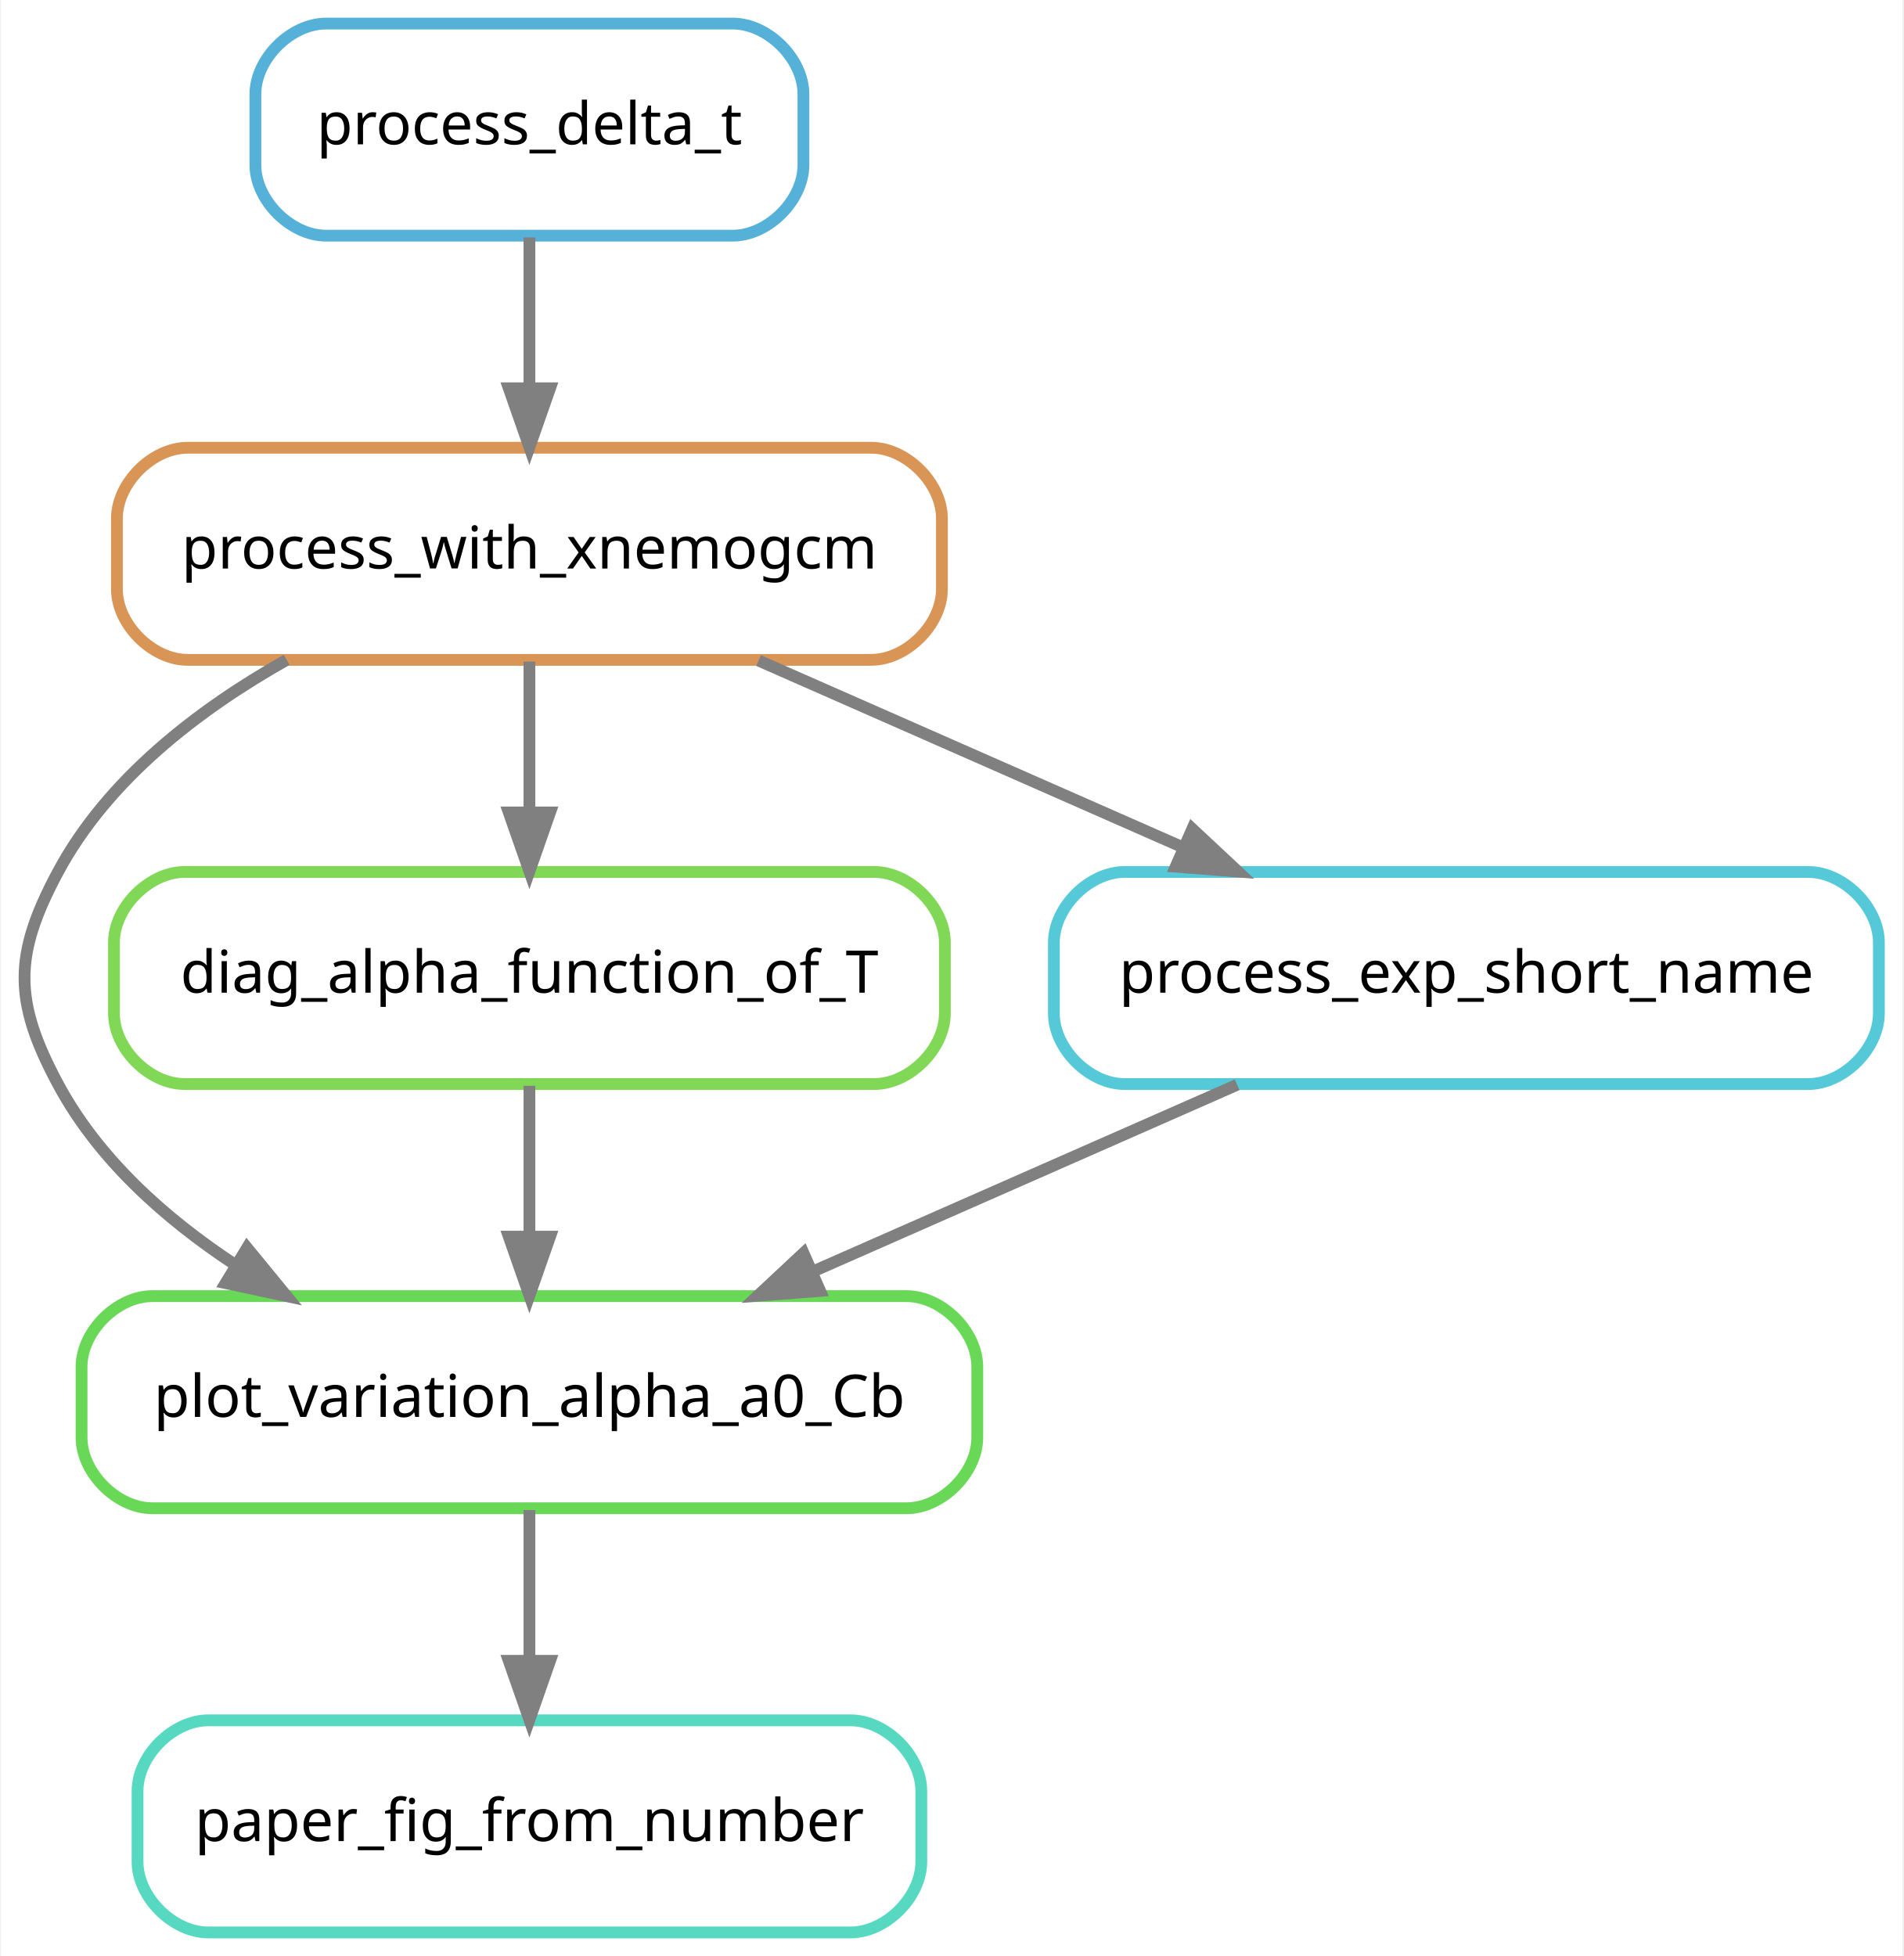
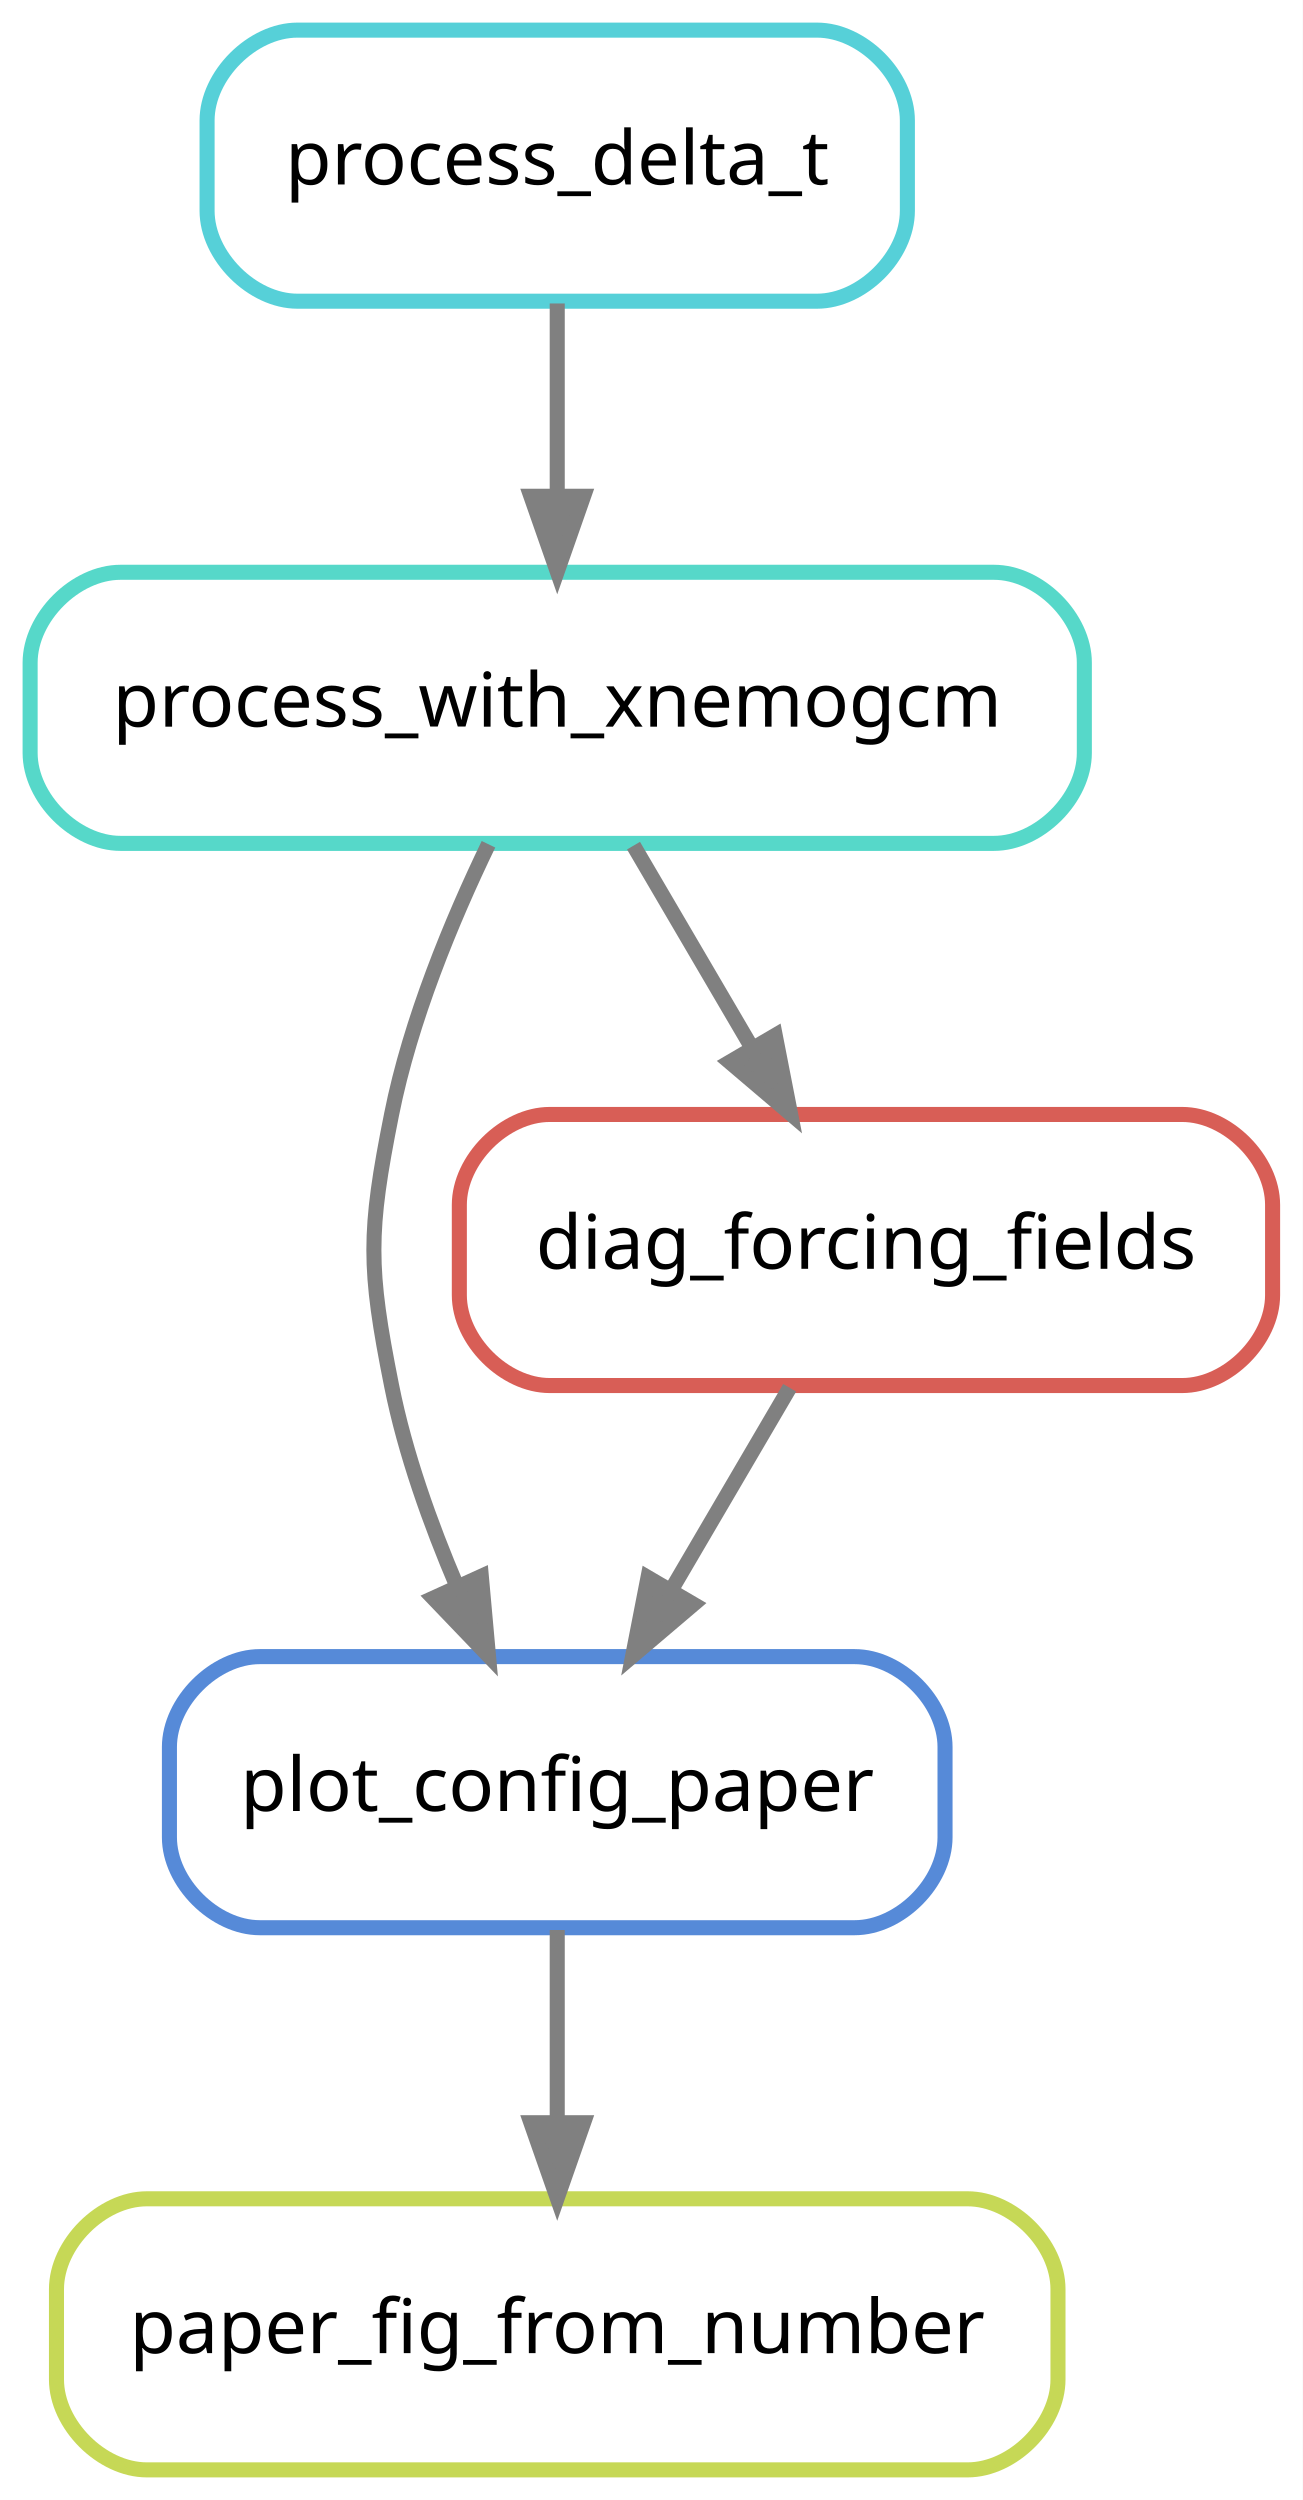
- <svg xmlns="http://www.w3.org/2000/svg" width="323pt" height="332pt" viewBox="0.00 0.00 322.68 332.00">
+ <svg xmlns="http://www.w3.org/2000/svg" width="173pt" height="332pt" viewBox="0.00 0.00 173.00 332.00">
  <g id="graph0" class="graph" transform="scale(1 1) rotate(0) translate(4 328)">
-     <polygon fill="white" stroke="transparent" points="-4,4 -4,-328 318.68,-328 318.68,4 -4,4" />
+     <polygon fill="white" stroke="transparent" points="-4,4 -4,-328 169,-328 169,4 -4,4" />
    <g id="node1" class="node">
-       <path fill="none" stroke="#56d8c1" stroke-width="2" d="M140.18,-36C140.18,-36 31.18,-36 31.18,-36 25.18,-36 19.18,-30 19.18,-24 19.18,-24 19.18,-12 19.18,-12 19.18,-6 25.18,0 31.18,0 31.18,0 140.18,0 140.18,0 146.18,0 152.18,-6 152.18,-12 152.18,-12 152.18,-24 152.18,-24 152.18,-30 146.18,-36 140.18,-36" />
-       <text text-anchor="middle" x="85.68" y="-15.5" font-family="sans" font-size="10.00">paper_fig_from_number</text>
+       <path fill="none" stroke="#c6d856" stroke-width="2" d="M124.5,-36C124.5,-36 15.5,-36 15.5,-36 9.5,-36 3.5,-30 3.5,-24 3.5,-24 3.5,-12 3.5,-12 3.5,-6 9.5,0 15.5,0 15.5,0 124.5,0 124.5,0 130.5,0 136.5,-6 136.5,-12 136.5,-12 136.5,-24 136.5,-24 136.5,-30 130.5,-36 124.5,-36" />
+       <text text-anchor="middle" x="70" y="-15.5" font-family="sans" font-size="10.00">paper_fig_from_number</text>
    </g>
    <g id="node2" class="node">
-       <path fill="none" stroke="#68d856" stroke-width="2" d="M149.68,-108C149.68,-108 21.68,-108 21.68,-108 15.68,-108 9.68,-102 9.68,-96 9.68,-96 9.68,-84 9.68,-84 9.68,-78 15.68,-72 21.68,-72 21.68,-72 149.68,-72 149.68,-72 155.68,-72 161.68,-78 161.68,-84 161.68,-84 161.68,-96 161.68,-96 161.68,-102 155.68,-108 149.68,-108" />
-       <text text-anchor="middle" x="85.68" y="-87.5" font-family="sans" font-size="10.00">plot_variation_alpha_a0_Cb</text>
+       <path fill="none" stroke="#568ad8" stroke-width="2" d="M109.5,-108C109.5,-108 30.5,-108 30.5,-108 24.5,-108 18.5,-102 18.5,-96 18.5,-96 18.5,-84 18.5,-84 18.5,-78 24.5,-72 30.5,-72 30.5,-72 109.5,-72 109.5,-72 115.5,-72 121.5,-78 121.5,-84 121.5,-84 121.5,-96 121.5,-96 121.5,-102 115.5,-108 109.5,-108" />
+       <text text-anchor="middle" x="70" y="-87.5" font-family="sans" font-size="10.00">plot_config_paper</text>
    </g>
    <g id="edge1" class="edge">
-       <path fill="none" stroke="grey" stroke-width="2" d="M85.68,-71.7C85.68,-63.98 85.68,-54.71 85.68,-46.11" />
-       <polygon fill="grey" stroke="grey" stroke-width="2" points="89.18,-46.1 85.68,-36.1 82.18,-46.1 89.18,-46.1" />
+       <path fill="none" stroke="grey" stroke-width="2" d="M70,-71.7C70,-63.98 70,-54.71 70,-46.11" />
+       <polygon fill="grey" stroke="grey" stroke-width="2" points="73.5,-46.1 70,-36.1 66.5,-46.1 73.5,-46.1" />
    </g>
    <g id="node3" class="node">
-       <path fill="none" stroke="#d89556" stroke-width="2" d="M143.68,-252C143.68,-252 27.68,-252 27.68,-252 21.68,-252 15.68,-246 15.68,-240 15.68,-240 15.68,-228 15.68,-228 15.68,-222 21.68,-216 27.68,-216 27.68,-216 143.68,-216 143.68,-216 149.68,-216 155.68,-222 155.68,-228 155.68,-228 155.68,-240 155.68,-240 155.68,-246 149.68,-252 143.68,-252" />
-       <text text-anchor="middle" x="85.68" y="-231.5" font-family="sans" font-size="10.00">process_with_xnemogcm</text>
+       <path fill="none" stroke="#56d8c9" stroke-width="2" d="M128,-252C128,-252 12,-252 12,-252 6,-252 0,-246 0,-240 0,-240 0,-228 0,-228 0,-222 6,-216 12,-216 12,-216 128,-216 128,-216 134,-216 140,-222 140,-228 140,-228 140,-240 140,-240 140,-246 134,-252 128,-252" />
+       <text text-anchor="middle" x="70" y="-231.5" font-family="sans" font-size="10.00">process_with_xnemogcm</text>
+     </g>
+     <g id="edge3" class="edge">
+       <path fill="none" stroke="grey" stroke-width="2" d="M60.87,-215.88C55.99,-205.76 50.49,-192.51 48,-180 44.87,-164.31 44.87,-159.69 48,-144 49.79,-135.01 53.14,-125.64 56.69,-117.32" />
+       <polygon fill="grey" stroke="grey" stroke-width="2" points="59.92,-118.67 60.87,-108.12 53.54,-115.77 59.92,-118.67" />
+     </g>
+     <g id="node5" class="node">
+       <path fill="none" stroke="#d85e56" stroke-width="2" d="M153,-180C153,-180 69,-180 69,-180 63,-180 57,-174 57,-168 57,-168 57,-156 57,-156 57,-150 63,-144 69,-144 69,-144 153,-144 153,-144 159,-144 165,-150 165,-156 165,-156 165,-168 165,-168 165,-174 159,-180 153,-180" />
+       <text text-anchor="middle" x="111" y="-159.5" font-family="sans" font-size="10.00">diag_forcing_fields</text>
+     </g>
+     <g id="edge5" class="edge">
+       <path fill="none" stroke="grey" stroke-width="2" d="M80.13,-215.7C84.85,-207.64 90.56,-197.89 95.78,-188.98" />
+       <polygon fill="grey" stroke="grey" stroke-width="2" points="98.95,-190.5 100.98,-180.1 92.91,-186.96 98.95,-190.5" />
+     </g>
+     <g id="node4" class="node">
+       <path fill="none" stroke="#56d0d8" stroke-width="2" d="M104.5,-324C104.5,-324 35.5,-324 35.5,-324 29.5,-324 23.5,-318 23.5,-312 23.5,-312 23.5,-300 23.5,-300 23.5,-294 29.5,-288 35.5,-288 35.5,-288 104.5,-288 104.5,-288 110.5,-288 116.5,-294 116.5,-300 116.5,-300 116.5,-312 116.5,-312 116.5,-318 110.5,-324 104.5,-324" />
+       <text text-anchor="middle" x="70" y="-303.5" font-family="sans" font-size="10.00">process_delta_t</text>
+     </g>
+     <g id="edge4" class="edge">
+       <path fill="none" stroke="grey" stroke-width="2" d="M70,-287.7C70,-279.98 70,-270.71 70,-262.11" />
+       <polygon fill="grey" stroke="grey" stroke-width="2" points="73.5,-262.1 70,-252.1 66.5,-262.1 73.5,-262.1" />
    </g>
    <g id="edge2" class="edge">
-       <path fill="none" stroke="grey" stroke-width="2" d="M44.49,-216C29.47,-207.54 14.11,-195.71 5.68,-180 -1.89,-165.9 -1.89,-158.1 5.68,-144 12.46,-131.36 23.74,-121.23 35.71,-113.35" />
-       <polygon fill="grey" stroke="grey" stroke-width="2" points="37.77,-116.19 44.49,-108 34.13,-110.21 37.77,-116.19" />
-     </g>
-     <g id="node5" class="node">
-       <path fill="none" stroke="#80d856" stroke-width="2" d="M144.18,-180C144.18,-180 27.18,-180 27.18,-180 21.18,-180 15.18,-174 15.18,-168 15.18,-168 15.18,-156 15.18,-156 15.18,-150 21.18,-144 27.18,-144 27.18,-144 144.18,-144 144.18,-144 150.18,-144 156.18,-150 156.18,-156 156.18,-156 156.18,-168 156.18,-168 156.18,-174 150.18,-180 144.18,-180" />
-       <text text-anchor="middle" x="85.68" y="-159.5" font-family="sans" font-size="10.00">diag_alpha_function_of_T</text>
-     </g>
-     <g id="edge6" class="edge">
-       <path fill="none" stroke="grey" stroke-width="2" d="M85.68,-215.7C85.68,-207.98 85.68,-198.71 85.68,-190.11" />
-       <polygon fill="grey" stroke="grey" stroke-width="2" points="89.18,-190.1 85.68,-180.1 82.18,-190.1 89.18,-190.1" />
-     </g>
-     <g id="node6" class="node">
-       <path fill="none" stroke="#56c9d8" stroke-width="2" d="M302.68,-180C302.68,-180 186.68,-180 186.68,-180 180.68,-180 174.68,-174 174.68,-168 174.68,-168 174.68,-156 174.68,-156 174.68,-150 180.68,-144 186.68,-144 186.68,-144 302.68,-144 302.68,-144 308.68,-144 314.68,-150 314.68,-156 314.68,-156 314.68,-168 314.68,-168 314.68,-174 308.68,-180 302.68,-180" />
-       <text text-anchor="middle" x="244.68" y="-159.5" font-family="sans" font-size="10.00">process_exp_short_name</text>
-     </g>
-     <g id="edge7" class="edge">
-       <path fill="none" stroke="grey" stroke-width="2" d="M124.57,-215.88C146.31,-206.31 173.58,-194.3 196.64,-184.15" />
-       <polygon fill="grey" stroke="grey" stroke-width="2" points="198.17,-187.3 205.91,-180.07 195.35,-180.89 198.17,-187.3" />
-     </g>
-     <g id="node4" class="node">
-       <path fill="none" stroke="#56b1d8" stroke-width="2" d="M120.18,-324C120.18,-324 51.18,-324 51.18,-324 45.18,-324 39.18,-318 39.18,-312 39.18,-312 39.18,-300 39.18,-300 39.18,-294 45.18,-288 51.18,-288 51.18,-288 120.18,-288 120.18,-288 126.18,-288 132.18,-294 132.18,-300 132.18,-300 132.18,-312 132.18,-312 132.18,-318 126.18,-324 120.18,-324" />
-       <text text-anchor="middle" x="85.68" y="-303.5" font-family="sans" font-size="10.00">process_delta_t</text>
-     </g>
-     <g id="edge5" class="edge">
-       <path fill="none" stroke="grey" stroke-width="2" d="M85.68,-287.7C85.68,-279.98 85.68,-270.71 85.68,-262.11" />
-       <polygon fill="grey" stroke="grey" stroke-width="2" points="89.18,-262.1 85.68,-252.1 82.18,-262.1 89.18,-262.1" />
-     </g>
-     <g id="edge4" class="edge">
-       <path fill="none" stroke="grey" stroke-width="2" d="M85.68,-143.7C85.68,-135.98 85.68,-126.71 85.68,-118.11" />
-       <polygon fill="grey" stroke="grey" stroke-width="2" points="89.18,-118.1 85.68,-108.1 82.18,-118.1 89.18,-118.1" />
-     </g>
-     <g id="edge3" class="edge">
-       <path fill="none" stroke="grey" stroke-width="2" d="M205.78,-143.88C184.05,-134.31 156.77,-122.3 133.71,-112.15" />
-       <polygon fill="grey" stroke="grey" stroke-width="2" points="135.01,-108.89 124.45,-108.07 132.19,-115.3 135.01,-108.89" />
+       <path fill="none" stroke="grey" stroke-width="2" d="M100.87,-143.7C96.15,-135.64 90.44,-125.89 85.22,-116.98" />
+       <polygon fill="grey" stroke="grey" stroke-width="2" points="88.09,-114.96 80.02,-108.1 82.05,-118.5 88.09,-114.96" />
    </g>
  </g>
</svg>
